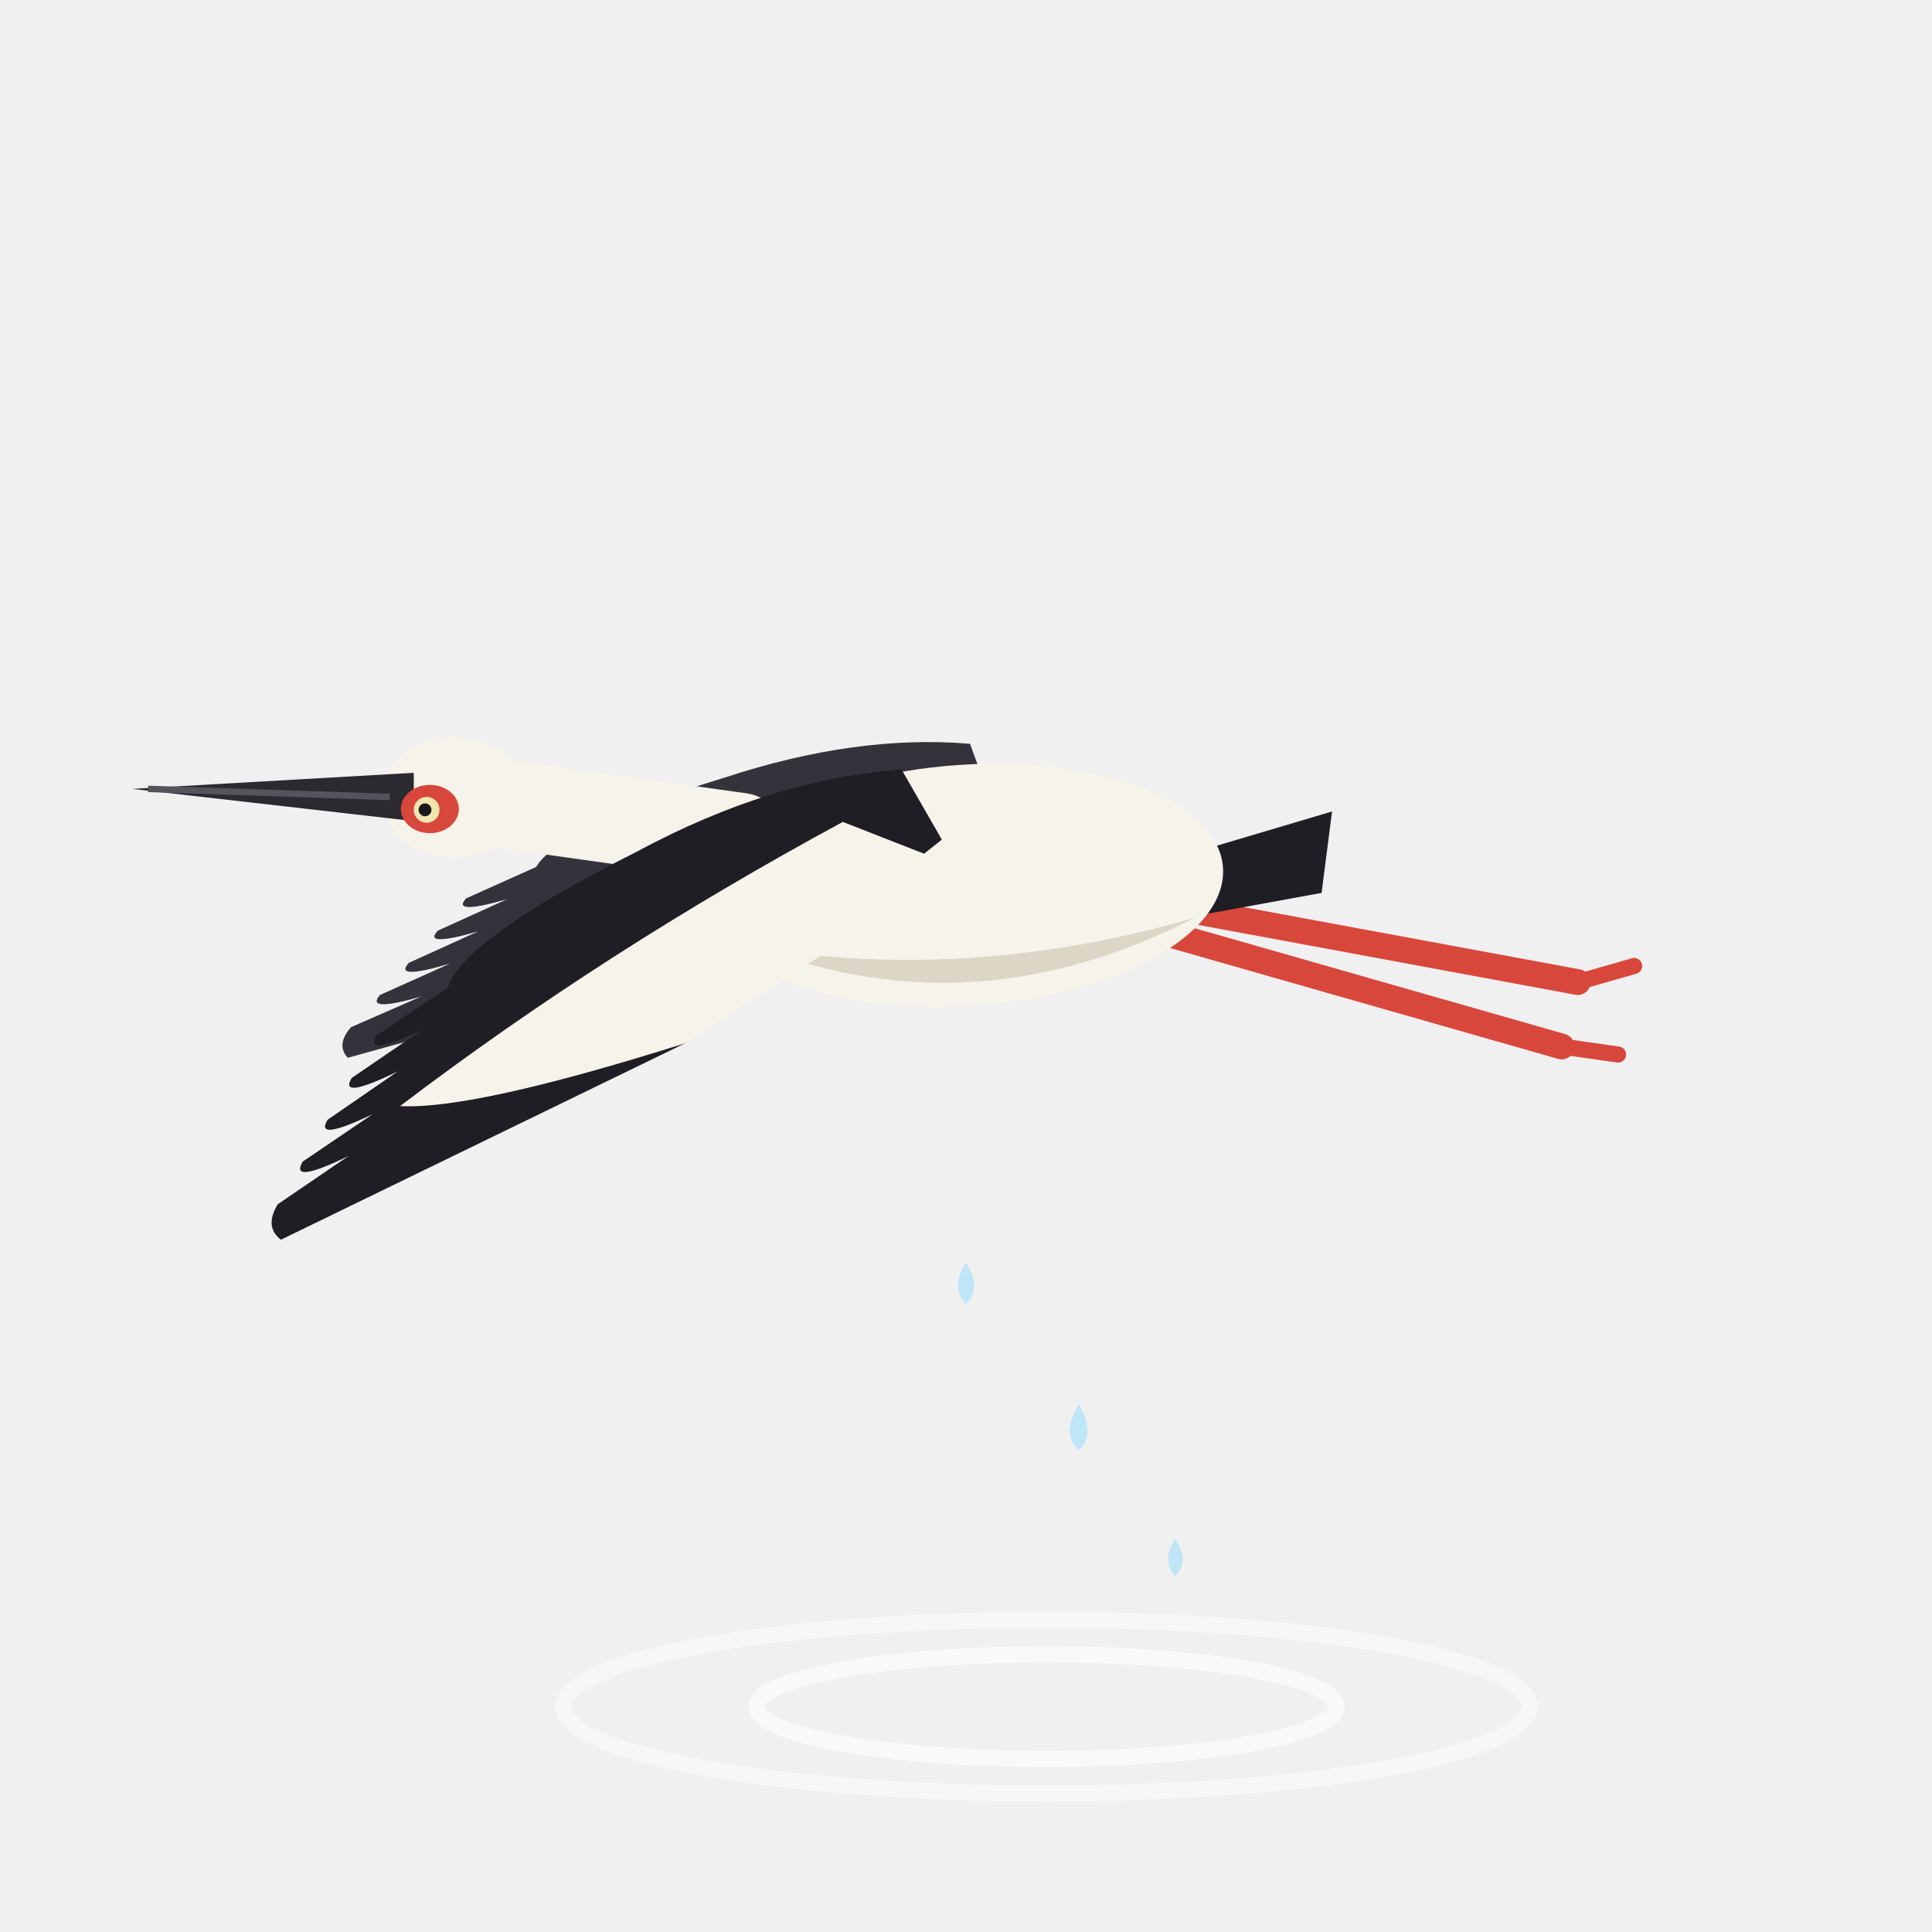
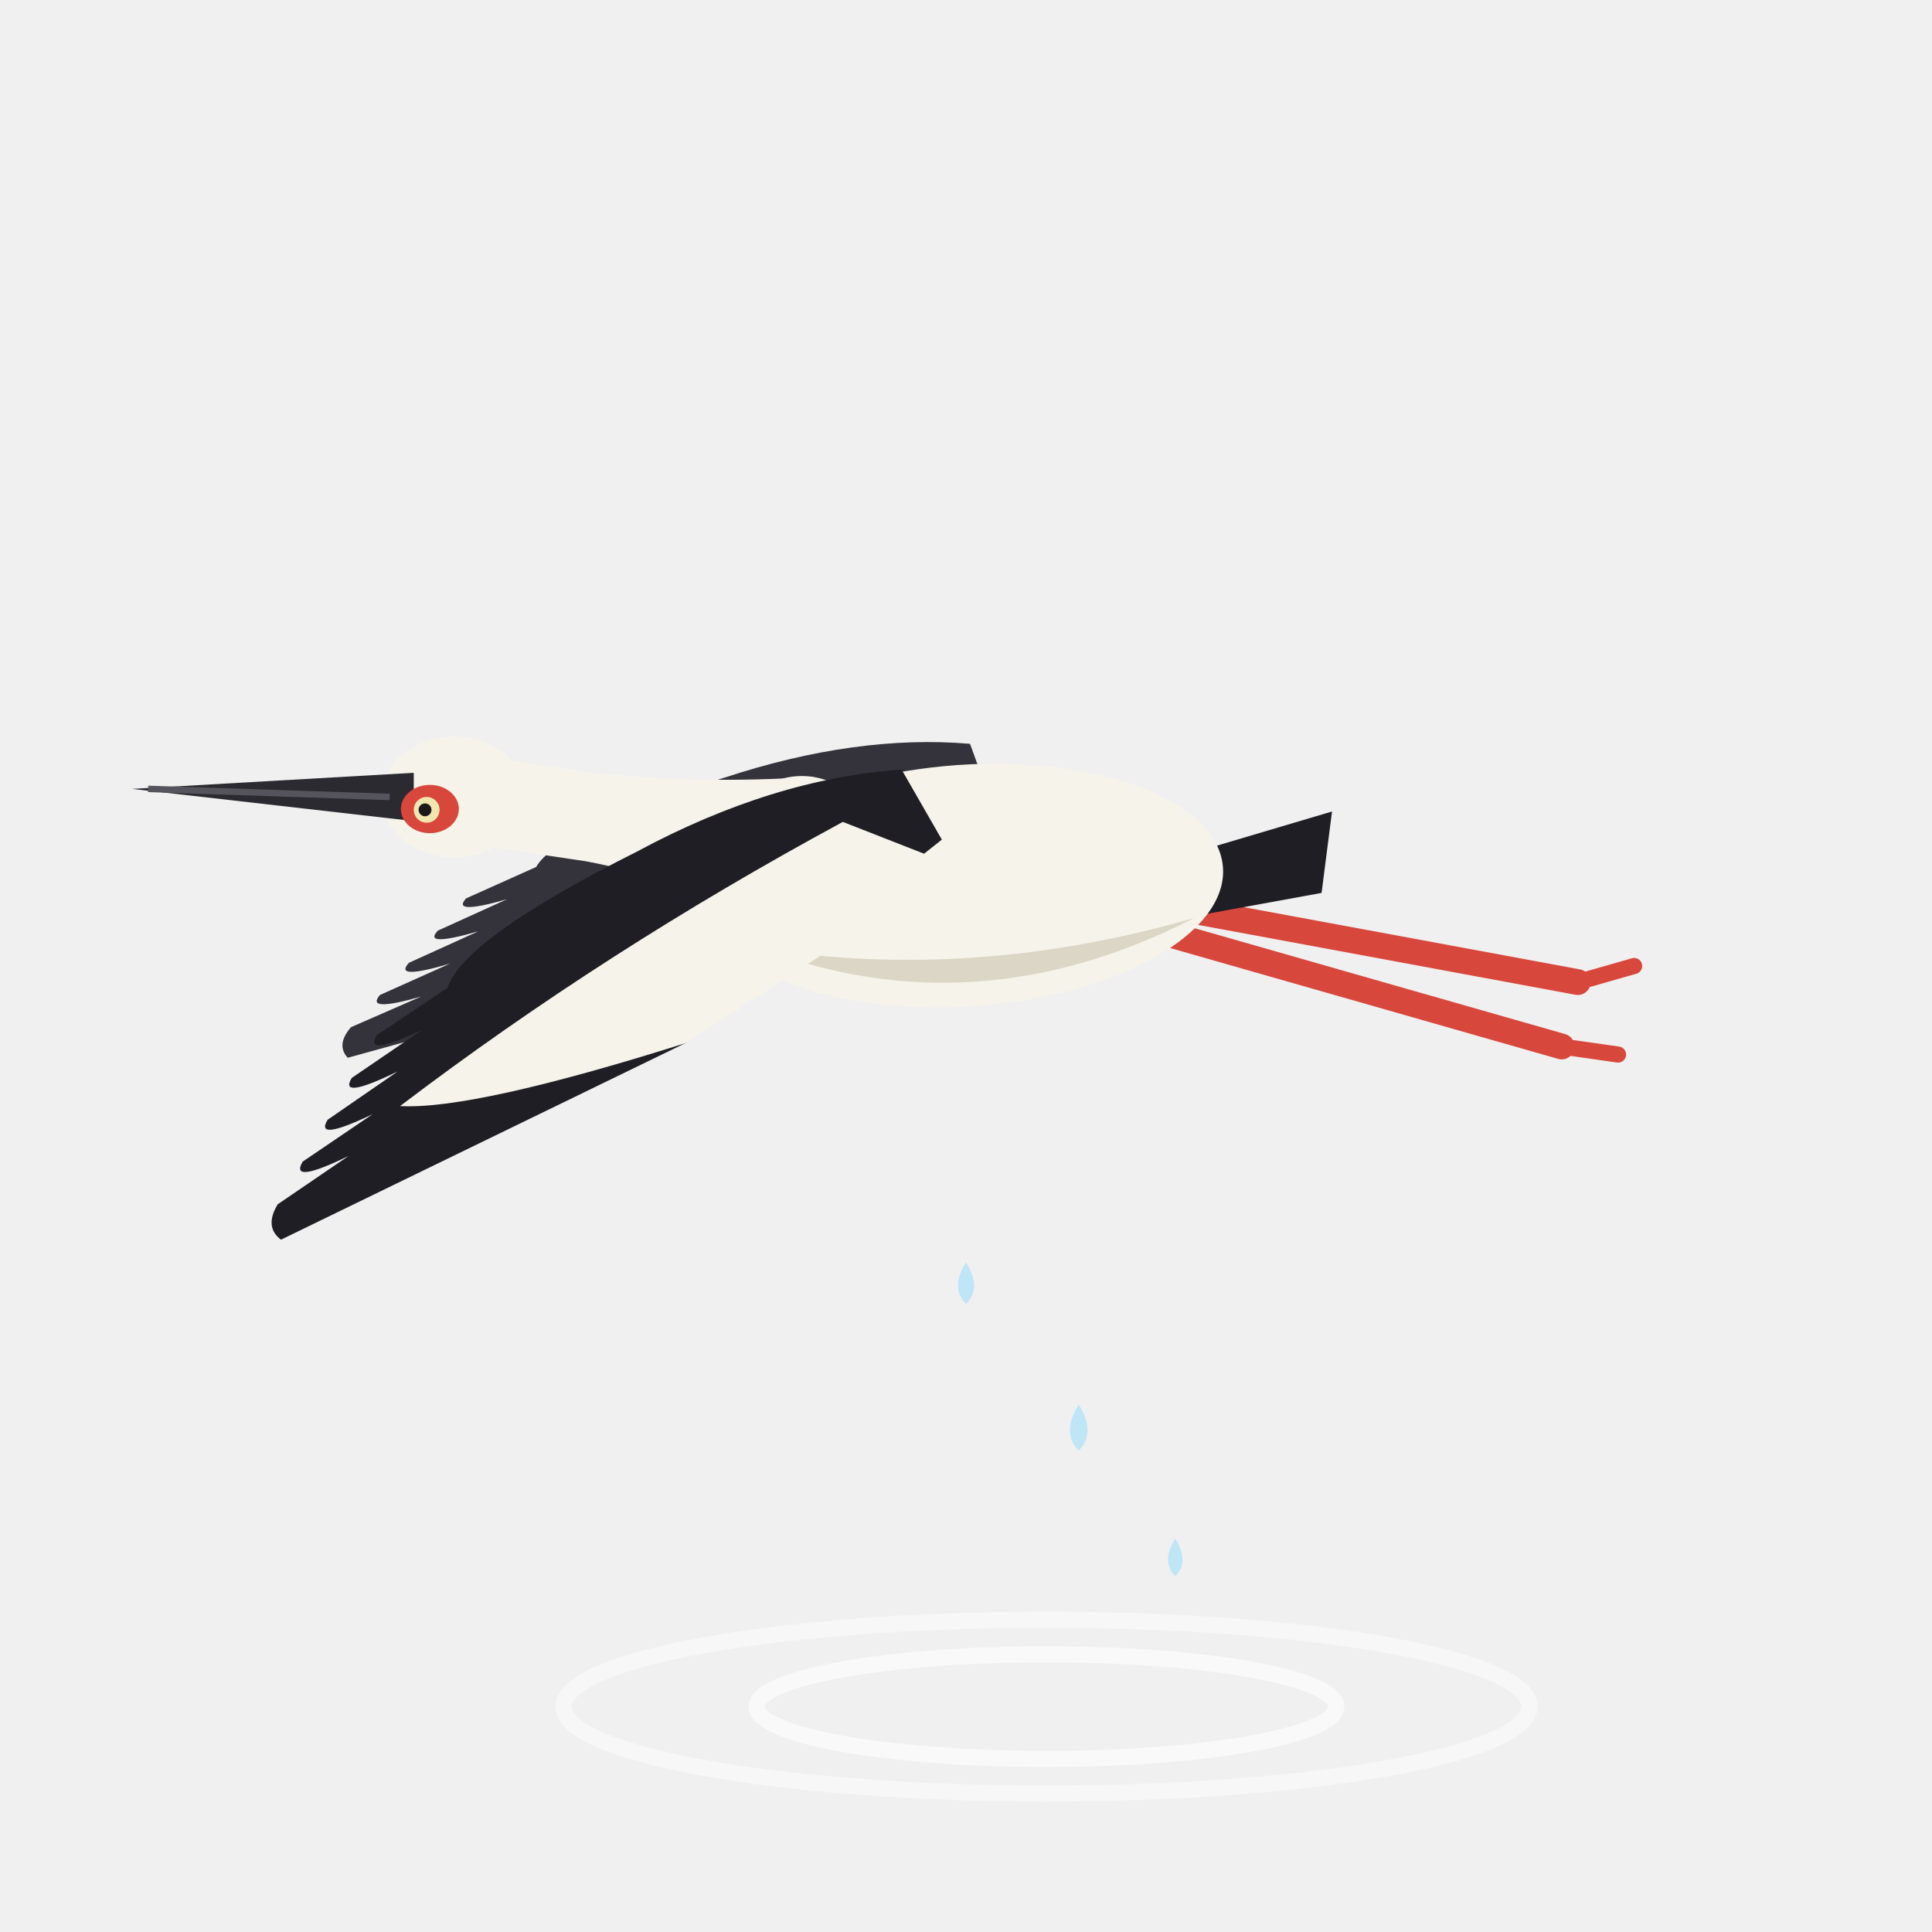
<svg xmlns="http://www.w3.org/2000/svg" width="240" height="240" viewBox="0 -40 240 240">
  <ellipse cx="130" cy="172" rx="60" ry="10.8" fill="none" stroke="#ffffff" stroke-width="2" opacity="0.45" />
  <ellipse cx="130" cy="172" rx="36" ry="6.5" fill="none" stroke="#ffffff" stroke-width="2" opacity="0.6" />
  <path d="M120 116.8 Q122 120 120 122 Q118 120 120 116.8 Z" fill="#bfe6f6" />
  <path d="M134 134.48 Q136.2 138 134 140.2 Q131.8 138 134 134.48 Z" fill="#bfe6f6" />
  <path d="M146 151.12 Q147.8 154 146 155.8 Q144.2 154 146 151.12 Z" fill="#bfe6f6" />
  <path d="M142 72 L196 82 M138 74 L194 90" stroke="#d8473c" stroke-width="3.2" stroke-linecap="round" />
  <path d="M196 82 l7 -2 M194 90 l7 1" stroke="#d8473c" stroke-width="2" stroke-linecap="round" />
  <path d="M123.3 60.1 L91.4 78.1 L43.2 91.4 Q41.7 89.8 43.6 87.6 L52.3 83.8 Q45.3 85.8 47.2 83.6 L55.9 79.7 Q48.8 81.8 50.8 79.6 L59.4 75.7 Q52.4 77.7 54.4 75.6 L63 71.7 Q56 73.7 57.9 71.6 L66.6 67.7 Q69.4 62.9 90 56.6 Q106.4 51.2 120.5 52.4 Z" fill="#34333b" />
  <path d="M124.7 63.9 L91.4 78.1 Q66.7 80.7 58.9 79.4 Q84.4 66.5 113 57 Z" fill="#dcd6c6" />
-   <g transform="translate(120 70) rotate(-4)">
-     <path d="M28 -2 L46 -6 L44 4 L26 6 Z" fill="#1f1e24" />
-     <ellipse cx="0" cy="0" rx="32" ry="15" fill="#f6f3ea" />
-     <path d="M-26 6 Q0 18 28 6 Q0 12 -26 6 Z" fill="#dcd6c6" />
-   </g>
-   <path d="M92 64 Q74.2 61.5 56.4 59" stroke="#f6f3ea" stroke-width="11" stroke-linecap="round" fill="none" />
+   <path d="M101 56.5 Q87.6 57.4 74.5 56.1 L72.9 67 Q85.7 69.6 98.3 74.3 Z" fill="#f6f3ea" />
+   <circle cx="99.6" cy="65.4" r="9" fill="#f6f3ea" />
+   <path d="M99.63 65.41 Q78 62.2 56.4 59" stroke="#f6f3ea" stroke-width="11" stroke-linecap="round" fill="none" />
  <g transform="translate(56.4 59) rotate(180)">
    <ellipse cx="0" cy="0" rx="9" ry="7.5" fill="#f6f3ea" />
    <path d="M5 -3 L40 1 L5 3 Z" fill="#2a2a30" />
    <path d="M8 0 L38 1" stroke="#55545c" stroke-width=".8" />
    <ellipse cx="3" cy="-1.5" rx="3.6" ry="3" fill="#d8473c" />
    <circle cx="3.4" cy="-1.6" r="1.6" fill="#f2e6b0" />
    <circle cx="3.6" cy="-1.6" r=".8" fill="#1a1a1a" />
  </g>
+   <g transform="translate(120 70) rotate(-4)">
+     <path d="M28 -2 L46 -6 L44 4 L26 6 Z" fill="#1f1e24" />
+     <ellipse cx="0" cy="0" rx="32" ry="15" fill="#f6f3ea" />
+     <path d="M-26 6 Q0 18 28 6 Q0 12 -26 6 Z" fill="#dcd6c6" />
+   </g>
  <path d="M117 64.3 L85.1 89.6 L34.9 114 Q32.8 112.4 34.5 109.6 L43.3 103.6 Q35.9 107.2 37.6 104.3 L46.3 98.4 Q39 101.9 40.7 99.1 L49.4 93.1 Q42 96.7 43.7 93.9 L52.5 87.9 Q45.1 91.4 46.8 88.6 L55.6 82.7 Q57.6 76.6 79.1 65.8 Q96 56.7 112 55.6 Z" fill="#1f1e24" />
  <path d="M119 67.7 L85.1 89.6 Q58.8 97.9 49.7 97.4 Q75.1 78.1 104.7 62.1 Z" fill="#f6f3ea" />
</svg>
